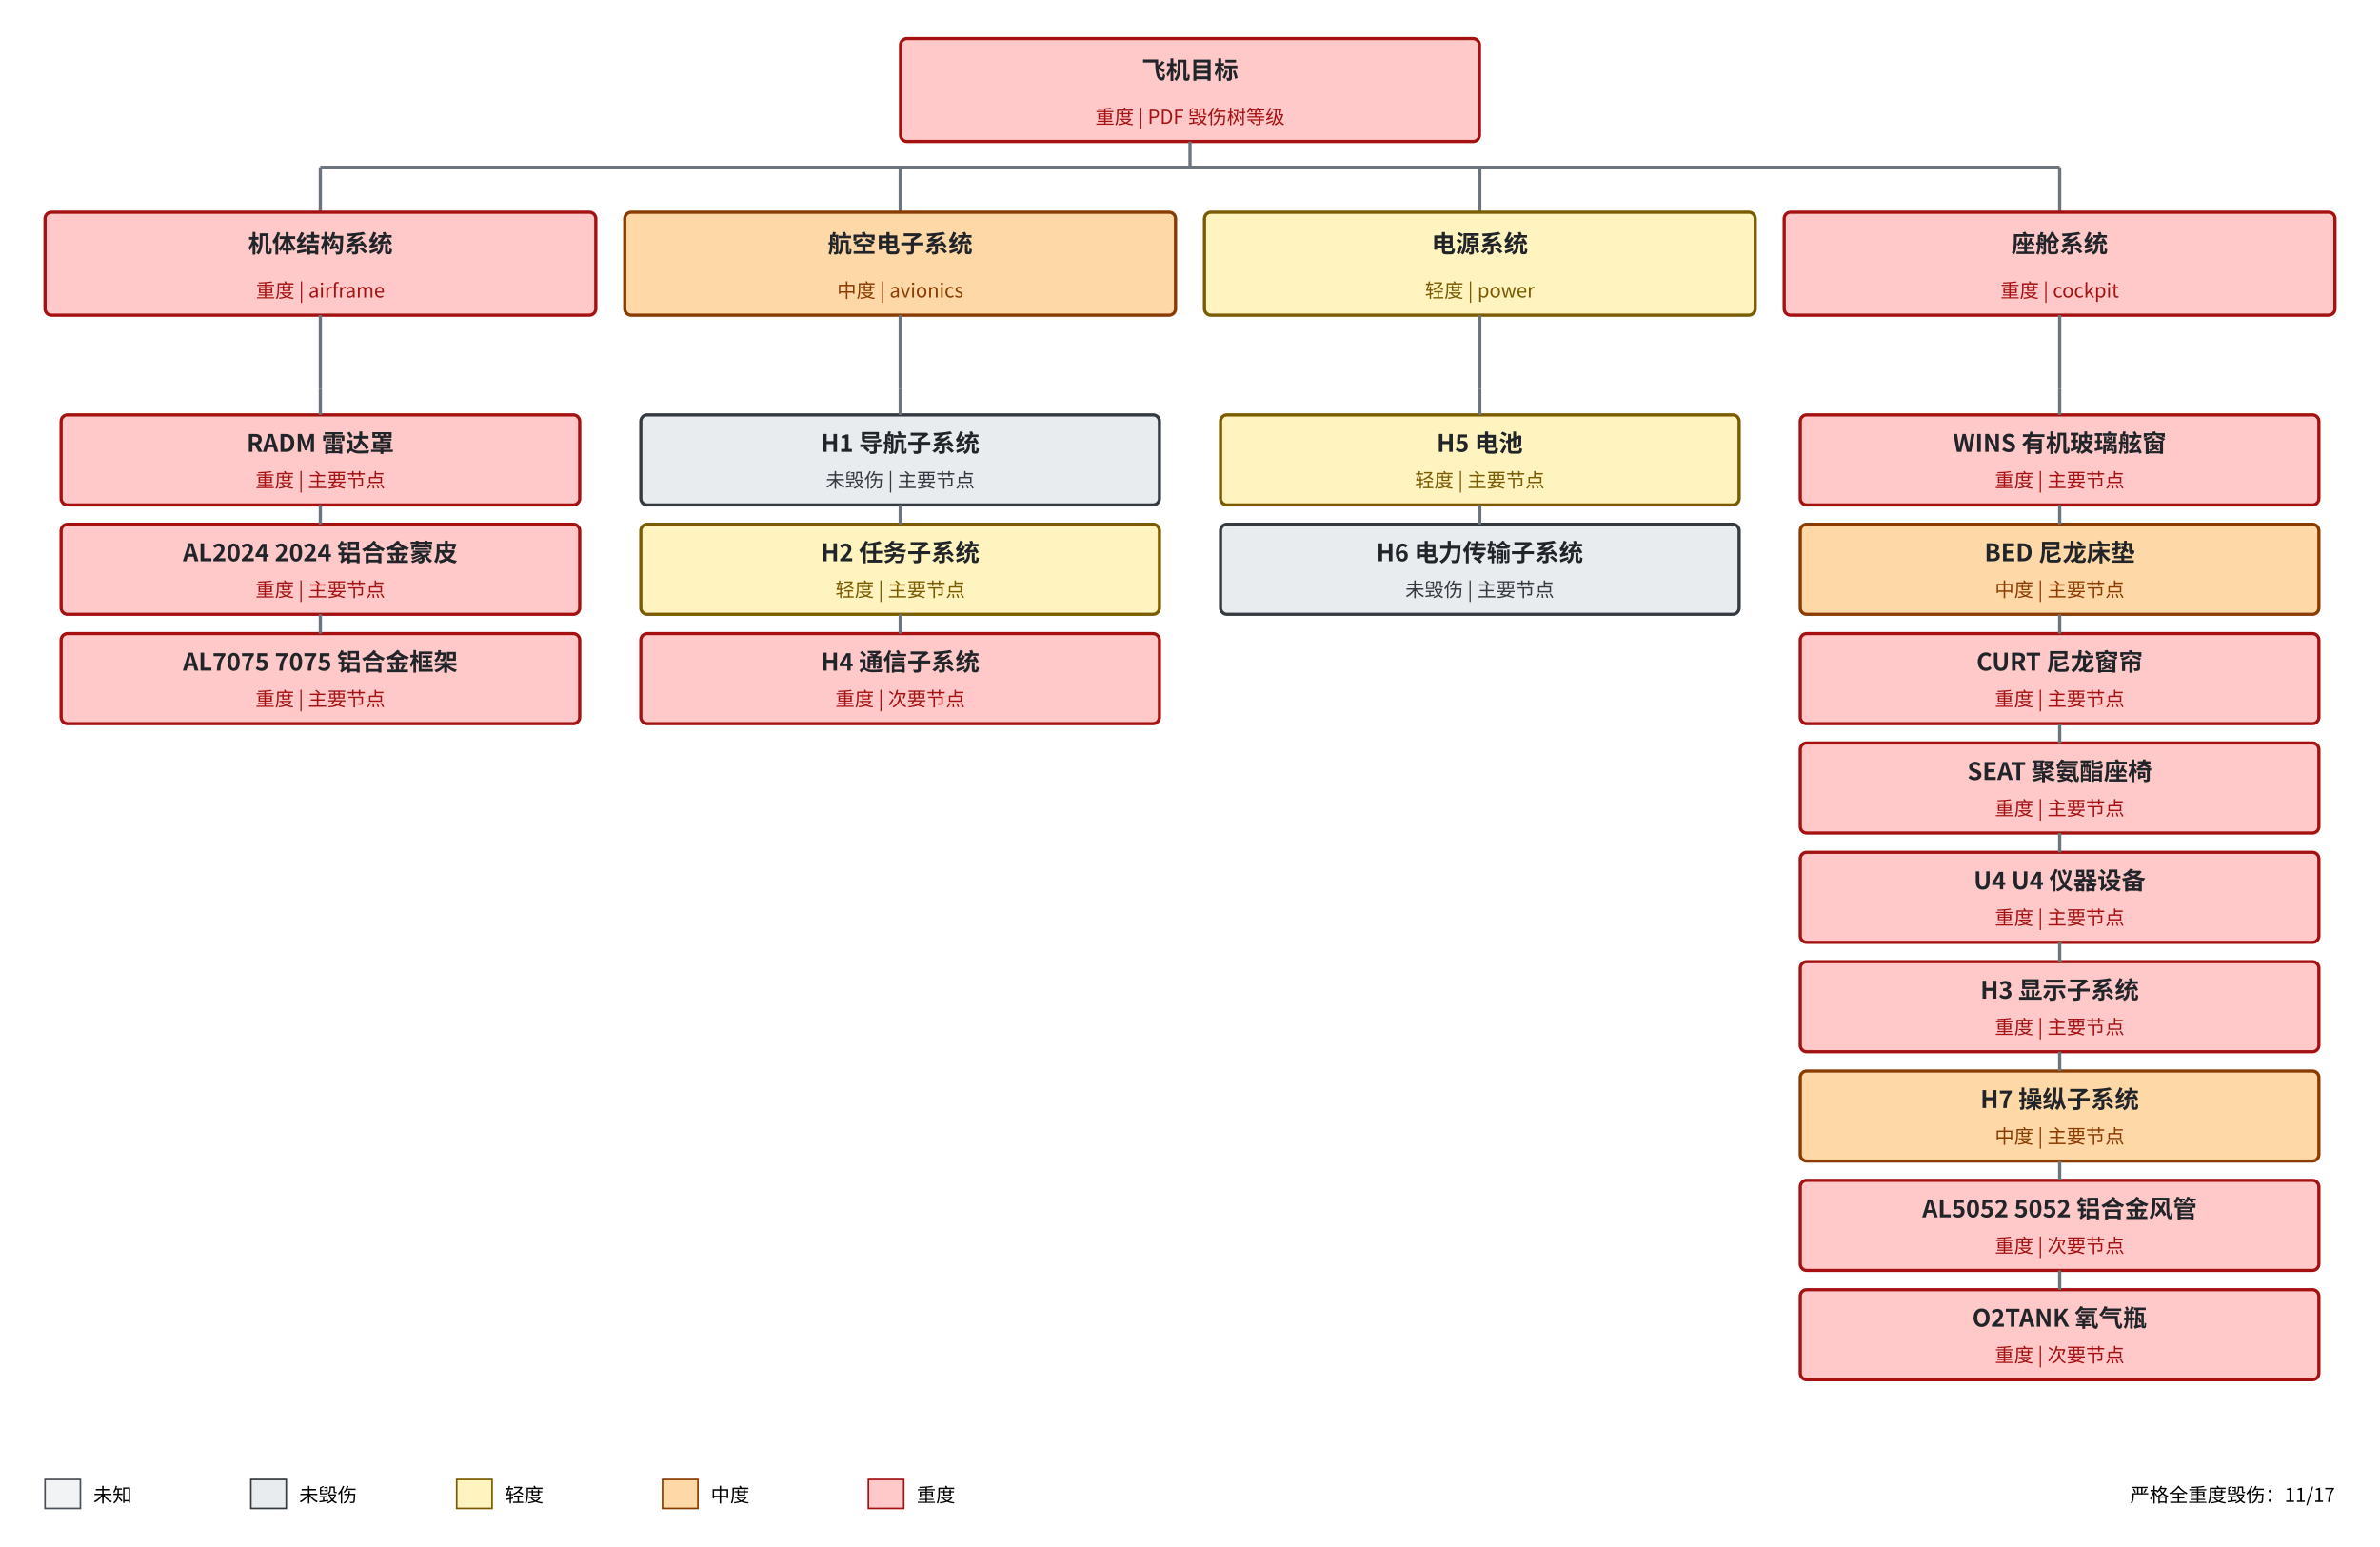
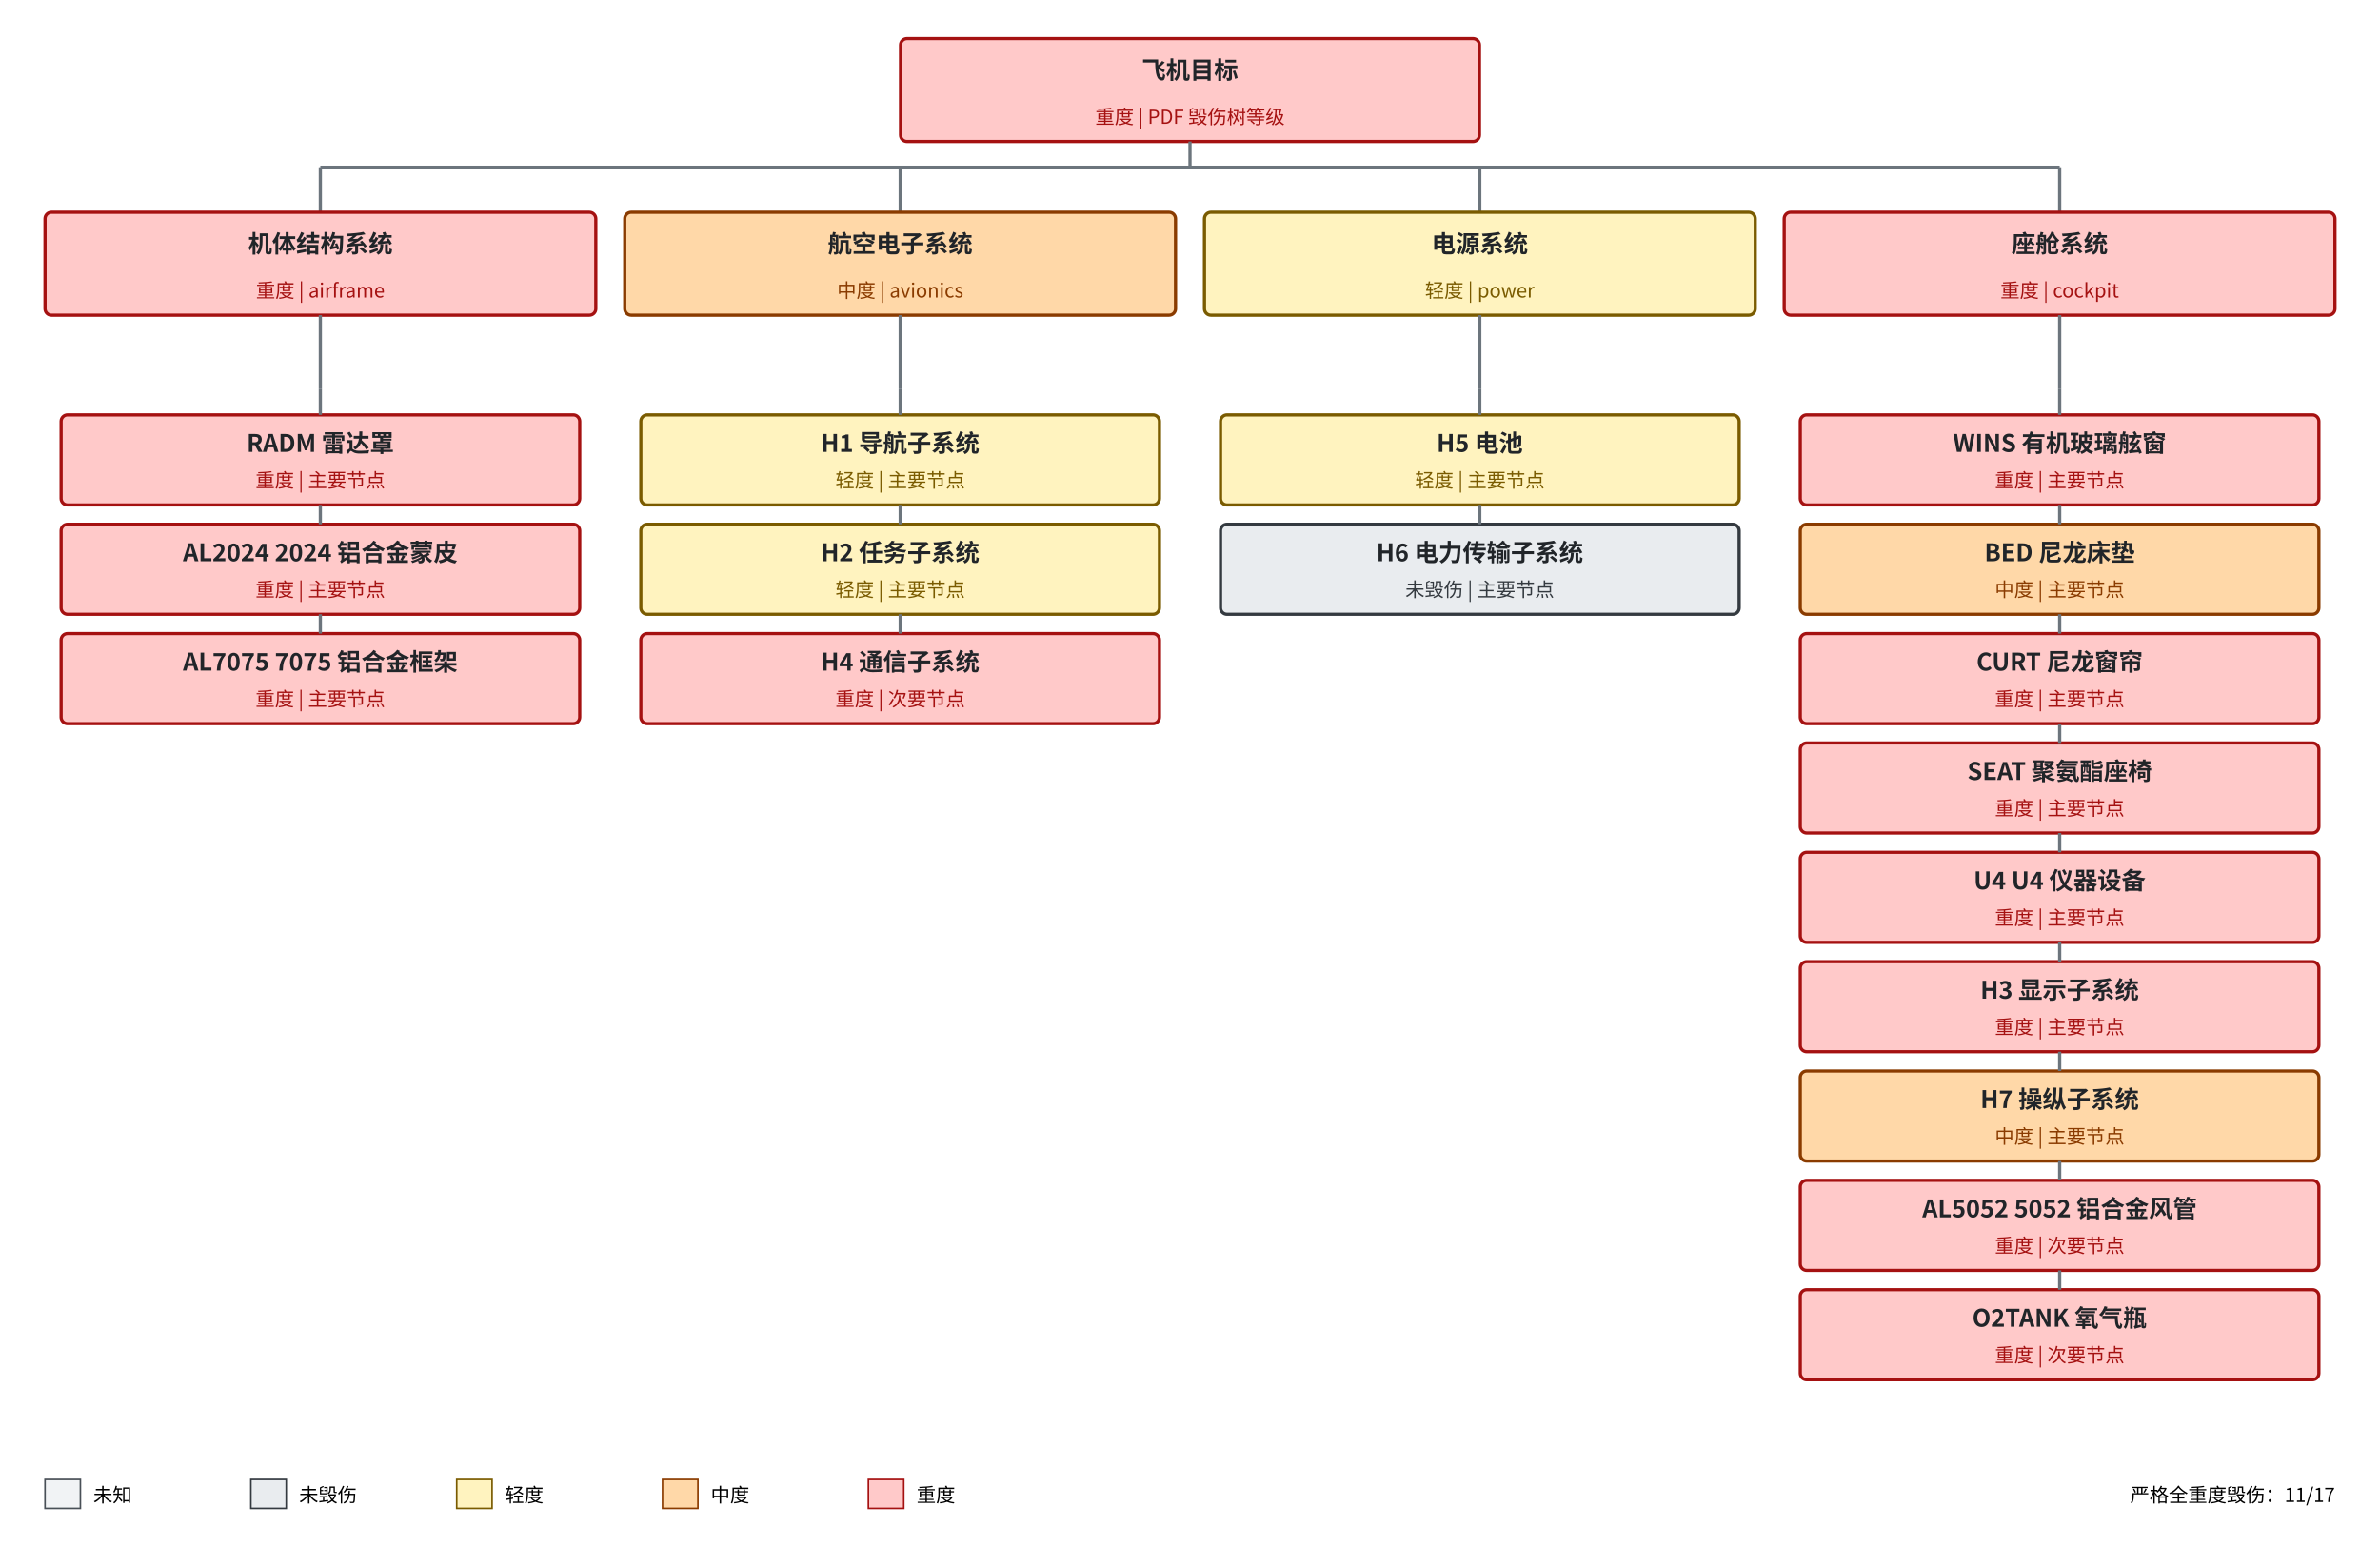
<svg xmlns="http://www.w3.org/2000/svg" width="1480" height="962" viewBox="0 0 1480 962">
  <style>text{font-family:"Microsoft YaHei","Noto Sans CJK SC",Arial,sans-serif;letter-spacing:0}.title{font-size:20px;font-weight:700}.label{font-size:15px;font-weight:600}.small{font-size:12px}.line{stroke:#6c757d;stroke-width:2;fill:none}</style>
  <rect width="100%" height="100%" fill="#ffffff" />
  <rect x="560.0" y="24.0" width="360.0" height="64.0" rx="4" fill="#ffc9c9" stroke="#a51111" stroke-width="2" />
  <text x="740.0" y="49.0" text-anchor="middle" class="label" fill="#212529">飞机目标</text>
  <text x="740.0" y="77.0" text-anchor="middle" class="small" fill="#a51111">重度 | PDF 毁伤树等级</text>
  <path class="line" d="M 740.0 88.0 V 104.0" />
  <path class="line" d="M 199.2 104.0 H 1280.8" />
  <path class="line" d="M 199.2 104.0 V 132.0" />
  <rect x="28.0" y="132.0" width="342.5" height="64.0" rx="4" fill="#ffc9c9" stroke="#a51111" stroke-width="2" />
  <text x="199.2" y="157.0" text-anchor="middle" class="label" fill="#212529">机体结构系统</text>
  <text x="199.2" y="185.0" text-anchor="middle" class="small" fill="#a51111">重度 | airframe</text>
  <path class="line" d="M 199.2 196.0 V 242.0" />
  <rect x="38.0" y="258.0" width="322.5" height="56.0" rx="4" fill="#ffc9c9" stroke="#a51111" stroke-width="2" />
  <text x="199.2" y="281.0" text-anchor="middle" class="label" fill="#212529">RADM  雷达罩</text>
  <text x="199.2" y="303.0" text-anchor="middle" class="small" fill="#a51111">重度 | 主要节点</text>
  <path class="line" d="M 199.2 242.0 V 258.0" />
  <rect x="38.0" y="326.0" width="322.5" height="56.0" rx="4" fill="#ffc9c9" stroke="#a51111" stroke-width="2" />
  <text x="199.2" y="349.0" text-anchor="middle" class="label" fill="#212529">AL2024  2024 铝合金蒙皮</text>
  <text x="199.2" y="371.0" text-anchor="middle" class="small" fill="#a51111">重度 | 主要节点</text>
  <path class="line" d="M 199.2 314.0 V 326.0" />
  <rect x="38.0" y="394.0" width="322.5" height="56.0" rx="4" fill="#ffc9c9" stroke="#a51111" stroke-width="2" />
  <text x="199.2" y="417.0" text-anchor="middle" class="label" fill="#212529">AL7075  7075 铝合金框架</text>
  <text x="199.2" y="439.0" text-anchor="middle" class="small" fill="#a51111">重度 | 主要节点</text>
  <path class="line" d="M 199.2 382.0 V 394.0" />
  <path class="line" d="M 559.8 104.0 V 132.0" />
  <rect x="388.5" y="132.0" width="342.5" height="64.0" rx="4" fill="#ffd8a8" stroke="#8a3b00" stroke-width="2" />
  <text x="559.8" y="157.0" text-anchor="middle" class="label" fill="#212529">航空电子系统</text>
  <text x="559.8" y="185.0" text-anchor="middle" class="small" fill="#8a3b00">中度 | avionics</text>
  <path class="line" d="M 559.8 196.0 V 242.0" />
-   <rect x="398.5" y="258.0" width="322.5" height="56.0" rx="4" fill="#e9ecef" stroke="#343a40" stroke-width="2" />
+   <rect x="398.5" y="258.0" width="322.5" height="56.0" rx="4" fill="#fff3bf" stroke="#7a5b00" stroke-width="2" />
  <text x="559.8" y="281.0" text-anchor="middle" class="label" fill="#212529">H1  导航子系统</text>
-   <text x="559.8" y="303.0" text-anchor="middle" class="small" fill="#343a40">未毁伤 | 主要节点</text>
+   <text x="559.8" y="303.0" text-anchor="middle" class="small" fill="#7a5b00">轻度 | 主要节点</text>
  <path class="line" d="M 559.8 242.0 V 258.0" />
  <rect x="398.5" y="326.0" width="322.5" height="56.0" rx="4" fill="#fff3bf" stroke="#7a5b00" stroke-width="2" />
  <text x="559.8" y="349.0" text-anchor="middle" class="label" fill="#212529">H2  任务子系统</text>
  <text x="559.8" y="371.0" text-anchor="middle" class="small" fill="#7a5b00">轻度 | 主要节点</text>
  <path class="line" d="M 559.8 314.0 V 326.0" />
  <rect x="398.5" y="394.0" width="322.5" height="56.0" rx="4" fill="#ffc9c9" stroke="#a51111" stroke-width="2" />
  <text x="559.8" y="417.0" text-anchor="middle" class="label" fill="#212529">H4  通信子系统</text>
  <text x="559.8" y="439.0" text-anchor="middle" class="small" fill="#a51111">重度 | 次要节点</text>
  <path class="line" d="M 559.8 382.0 V 394.0" />
  <path class="line" d="M 920.2 104.0 V 132.0" />
  <rect x="749.0" y="132.0" width="342.5" height="64.0" rx="4" fill="#fff3bf" stroke="#7a5b00" stroke-width="2" />
  <text x="920.2" y="157.0" text-anchor="middle" class="label" fill="#212529">电源系统</text>
  <text x="920.2" y="185.0" text-anchor="middle" class="small" fill="#7a5b00">轻度 | power</text>
  <path class="line" d="M 920.2 196.0 V 242.0" />
  <rect x="759.0" y="258.0" width="322.5" height="56.0" rx="4" fill="#fff3bf" stroke="#7a5b00" stroke-width="2" />
  <text x="920.2" y="281.0" text-anchor="middle" class="label" fill="#212529">H5  电池</text>
  <text x="920.2" y="303.0" text-anchor="middle" class="small" fill="#7a5b00">轻度 | 主要节点</text>
  <path class="line" d="M 920.2 242.0 V 258.0" />
  <rect x="759.0" y="326.0" width="322.5" height="56.0" rx="4" fill="#e9ecef" stroke="#343a40" stroke-width="2" />
  <text x="920.2" y="349.0" text-anchor="middle" class="label" fill="#212529">H6  电力传输子系统</text>
  <text x="920.2" y="371.0" text-anchor="middle" class="small" fill="#343a40">未毁伤 | 主要节点</text>
  <path class="line" d="M 920.2 314.0 V 326.0" />
  <path class="line" d="M 1280.8 104.0 V 132.0" />
  <rect x="1109.5" y="132.0" width="342.5" height="64.0" rx="4" fill="#ffc9c9" stroke="#a51111" stroke-width="2" />
  <text x="1280.8" y="157.0" text-anchor="middle" class="label" fill="#212529">座舱系统</text>
  <text x="1280.8" y="185.0" text-anchor="middle" class="small" fill="#a51111">重度 | cockpit</text>
  <path class="line" d="M 1280.8 196.0 V 242.0" />
  <rect x="1119.5" y="258.0" width="322.5" height="56.0" rx="4" fill="#ffc9c9" stroke="#a51111" stroke-width="2" />
  <text x="1280.8" y="281.0" text-anchor="middle" class="label" fill="#212529">WINS  有机玻璃舷窗</text>
  <text x="1280.8" y="303.0" text-anchor="middle" class="small" fill="#a51111">重度 | 主要节点</text>
  <path class="line" d="M 1280.8 242.0 V 258.0" />
  <rect x="1119.5" y="326.0" width="322.5" height="56.0" rx="4" fill="#ffd8a8" stroke="#8a3b00" stroke-width="2" />
  <text x="1280.8" y="349.0" text-anchor="middle" class="label" fill="#212529">BED  尼龙床垫</text>
  <text x="1280.8" y="371.0" text-anchor="middle" class="small" fill="#8a3b00">中度 | 主要节点</text>
  <path class="line" d="M 1280.8 314.0 V 326.0" />
  <rect x="1119.5" y="394.0" width="322.5" height="56.0" rx="4" fill="#ffc9c9" stroke="#a51111" stroke-width="2" />
  <text x="1280.8" y="417.0" text-anchor="middle" class="label" fill="#212529">CURT  尼龙窗帘</text>
  <text x="1280.8" y="439.0" text-anchor="middle" class="small" fill="#a51111">重度 | 主要节点</text>
  <path class="line" d="M 1280.8 382.0 V 394.0" />
  <rect x="1119.5" y="462.0" width="322.5" height="56.0" rx="4" fill="#ffc9c9" stroke="#a51111" stroke-width="2" />
  <text x="1280.8" y="485.0" text-anchor="middle" class="label" fill="#212529">SEAT  聚氨酯座椅</text>
  <text x="1280.8" y="507.0" text-anchor="middle" class="small" fill="#a51111">重度 | 主要节点</text>
  <path class="line" d="M 1280.8 450.0 V 462.0" />
  <rect x="1119.5" y="530.0" width="322.5" height="56.0" rx="4" fill="#ffc9c9" stroke="#a51111" stroke-width="2" />
  <text x="1280.8" y="553.0" text-anchor="middle" class="label" fill="#212529">U4  U4 仪器设备</text>
  <text x="1280.8" y="575.0" text-anchor="middle" class="small" fill="#a51111">重度 | 主要节点</text>
  <path class="line" d="M 1280.8 518.0 V 530.0" />
  <rect x="1119.5" y="598.0" width="322.5" height="56.0" rx="4" fill="#ffc9c9" stroke="#a51111" stroke-width="2" />
  <text x="1280.8" y="621.0" text-anchor="middle" class="label" fill="#212529">H3  显示子系统</text>
  <text x="1280.8" y="643.0" text-anchor="middle" class="small" fill="#a51111">重度 | 主要节点</text>
  <path class="line" d="M 1280.8 586.0 V 598.0" />
  <rect x="1119.5" y="666.0" width="322.5" height="56.0" rx="4" fill="#ffd8a8" stroke="#8a3b00" stroke-width="2" />
  <text x="1280.8" y="689.0" text-anchor="middle" class="label" fill="#212529">H7  操纵子系统</text>
  <text x="1280.8" y="711.0" text-anchor="middle" class="small" fill="#8a3b00">中度 | 主要节点</text>
  <path class="line" d="M 1280.8 654.0 V 666.0" />
  <rect x="1119.5" y="734.0" width="322.5" height="56.0" rx="4" fill="#ffc9c9" stroke="#a51111" stroke-width="2" />
  <text x="1280.8" y="757.0" text-anchor="middle" class="label" fill="#212529">AL5052  5052 铝合金风管</text>
  <text x="1280.8" y="779.0" text-anchor="middle" class="small" fill="#a51111">重度 | 次要节点</text>
  <path class="line" d="M 1280.8 722.0 V 734.0" />
  <rect x="1119.5" y="802.0" width="322.5" height="56.0" rx="4" fill="#ffc9c9" stroke="#a51111" stroke-width="2" />
  <text x="1280.8" y="825.0" text-anchor="middle" class="label" fill="#212529">O2TANK  氧气瓶</text>
  <text x="1280.8" y="847.0" text-anchor="middle" class="small" fill="#a51111">重度 | 次要节点</text>
  <path class="line" d="M 1280.8 790.0 V 802.0" />
  <rect x="28" y="920" width="22" height="18" fill="#f1f3f5" stroke="#495057" />
  <text x="58" y="934" class="small">未知</text>
  <rect x="156" y="920" width="22" height="18" fill="#e9ecef" stroke="#343a40" />
  <text x="186" y="934" class="small">未毁伤</text>
  <rect x="284" y="920" width="22" height="18" fill="#fff3bf" stroke="#7a5b00" />
  <text x="314" y="934" class="small">轻度</text>
  <rect x="412" y="920" width="22" height="18" fill="#ffd8a8" stroke="#8a3b00" />
  <text x="442" y="934" class="small">中度</text>
  <rect x="540" y="920" width="22" height="18" fill="#ffc9c9" stroke="#a51111" />
  <text x="570" y="934" class="small">重度</text>
  <text x="1452" y="934" text-anchor="end" class="small">严格全重度毁伤：11/17</text>
</svg>
